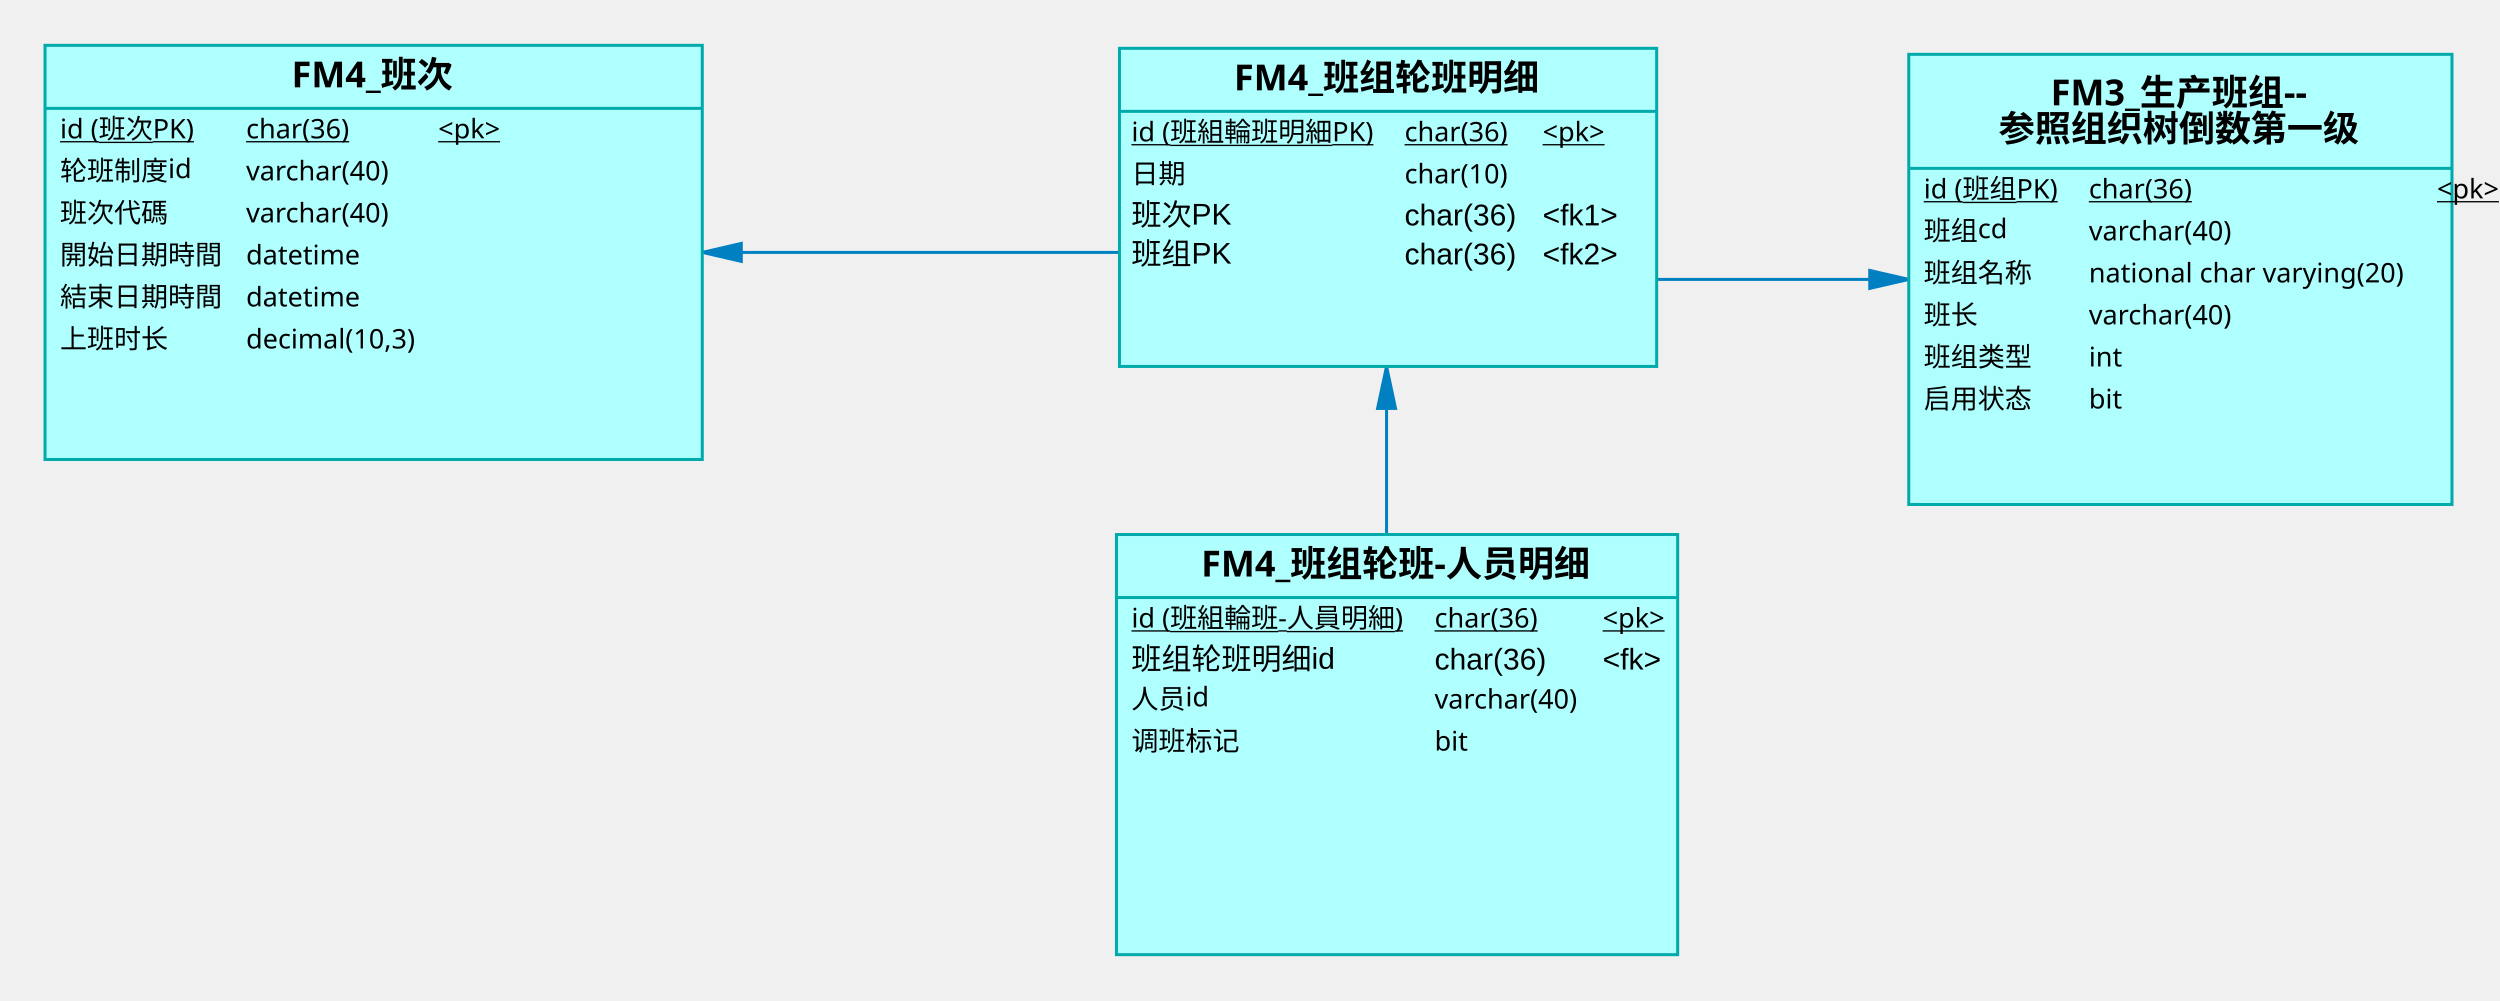
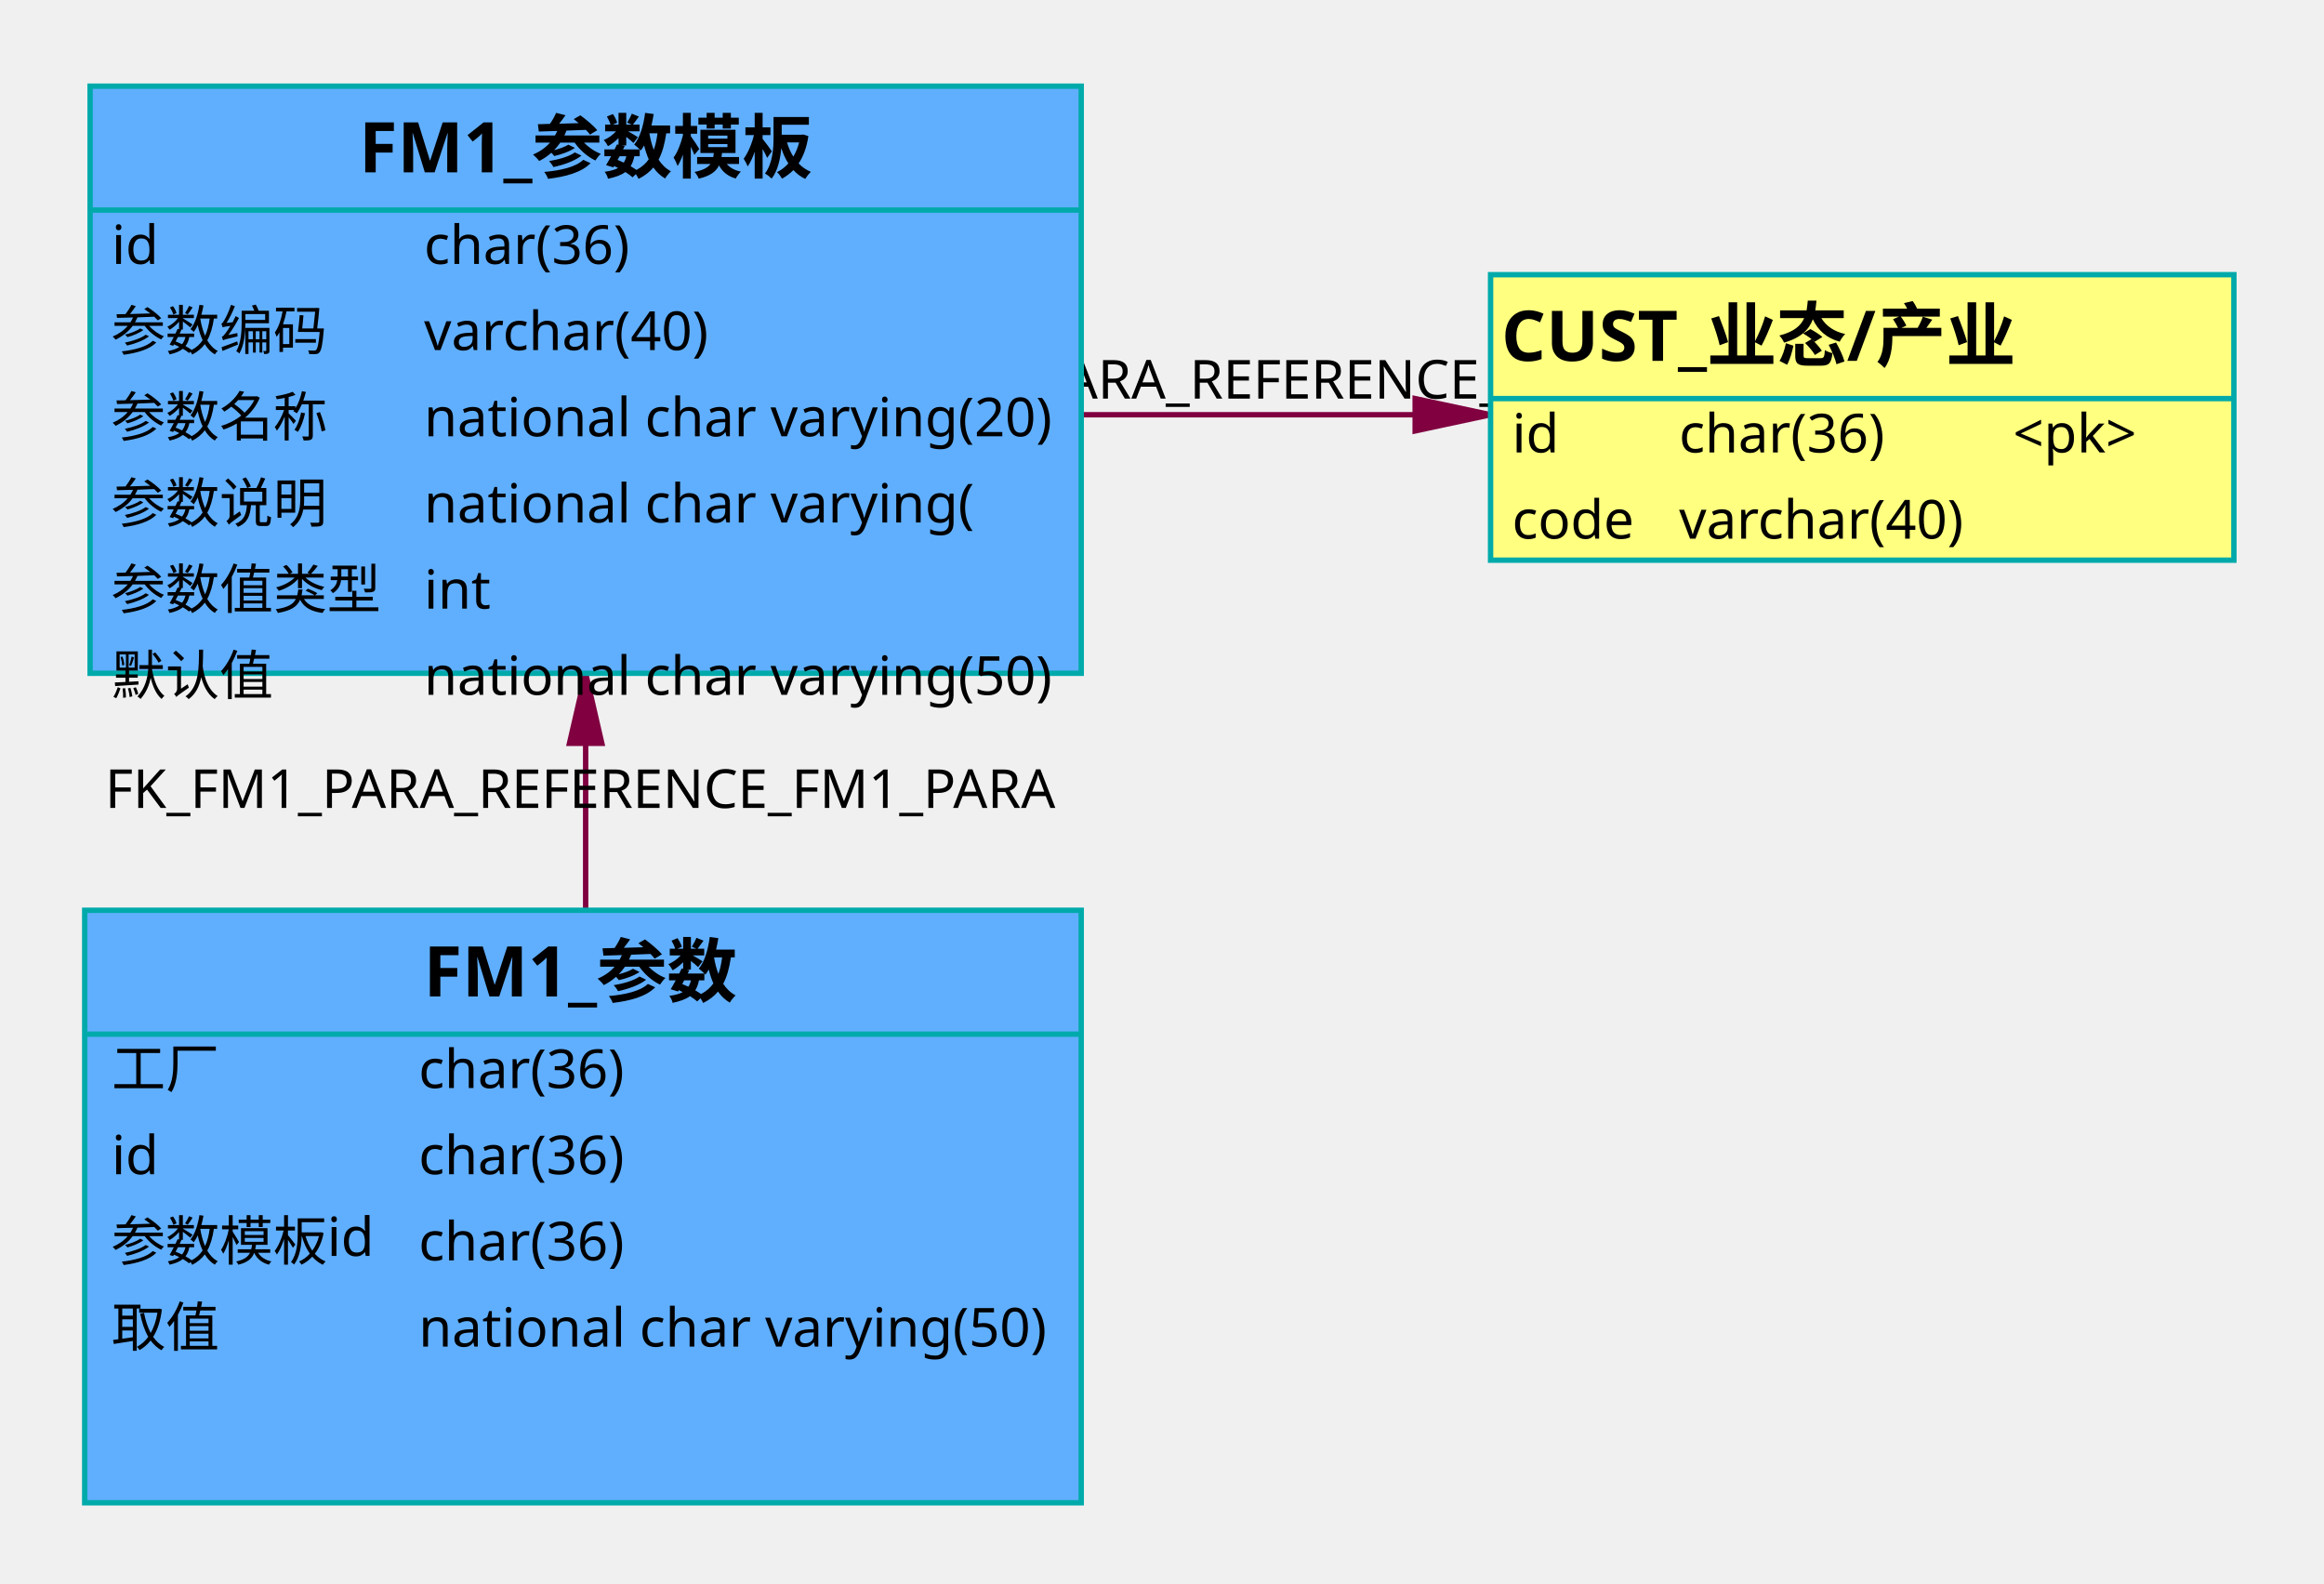
- <svg xmlns="http://www.w3.org/2000/svg" xmlns:xlink="http://www.w3.org/1999/xlink" width="220mm" height="88mm" version="1.1" viewBox="0 0 833 333">
-   <polyline fill="none" points="373,84 234,84" stroke="#0080c0" stroke-width="1" />
-   <polygon fill="#0080c0" points="234,84 247,81 247,87" stroke="#0080c0" stroke-width="1" stroke-linejoin="miter" />
-   <polyline fill="none" points="552,93 636,93" stroke="#0080c0" stroke-width="1" />
-   <polygon fill="#0080c0" points="636,93 623,96 623,90" stroke="#0080c0" stroke-width="1" stroke-linejoin="miter" />
-   <polyline fill="none" points="462,178 462,122" stroke="#0080c0" stroke-width="1" />
-   <polygon fill="#0080c0" points="462,122 465,136 459,136" stroke="#0080c0" stroke-width="1" stroke-linejoin="miter" />
-   <a target="_parent" xlink:href="Fact11.htm#152">
-     <rect x="15" y="15" fill="#ffffff" width="0" height="0" stroke="none" stroke-width="0" />
-     <rect x="15" y="15" fill="#b0ffff" width="219" height="138" stroke="#00aaaa" stroke-width="1" />
-     <text x="124" y="29" fill="#000000" font-size="12" font-family="'Arial Unicode MS','微软雅黑'" font-weight="bold" text-anchor="middle">FM4_班次</text>
-     <line x1="15" x2="234" y1="36" y2="36" stroke="#00aaaa" stroke-width="1" />
-     <text x="20" y="46" fill="#000000" font-size="9" font-family="'Arial Unicode MS','微软雅黑'" text-anchor="start" text-decoration="underline">id (班次PK)</text>
-     <text x="20" y="60" fill="#000000" font-size="9" font-family="'Arial Unicode MS','微软雅黑'" text-anchor="start">轮班制度id</text>
-     <text x="20" y="74" fill="#000000" font-size="9" font-family="'Arial Unicode MS','微软雅黑'" text-anchor="start">班次代碼</text>
-     <text x="20" y="88" fill="#000000" font-size="9" font-family="'Arial Unicode MS','微软雅黑'" text-anchor="start">開始日期時間</text>
-     <text x="20" y="102" fill="#000000" font-size="9" font-family="'Arial Unicode MS','微软雅黑'" text-anchor="start">結束日期時間</text>
-     <text x="20" y="116" fill="#000000" font-size="9" font-family="'Arial Unicode MS','微软雅黑'" text-anchor="start">上班时长</text>
-     <text x="82" y="46" fill="#000000" font-size="9" font-family="'Arial Unicode MS','微软雅黑'" text-anchor="start" text-decoration="underline">char(36)</text>
-     <text x="82" y="60" fill="#000000" font-size="9" font-family="'Arial Unicode MS','微软雅黑'" text-anchor="start">varchar(40)</text>
-     <text x="82" y="74" fill="#000000" font-size="9" font-family="'Arial Unicode MS','微软雅黑'" text-anchor="start">varchar(40)</text>
-     <text x="82" y="88" fill="#000000" font-size="9" font-family="'Arial Unicode MS','微软雅黑'" text-anchor="start">datetime</text>
-     <text x="82" y="102" fill="#000000" font-size="9" font-family="'Arial Unicode MS','微软雅黑'" text-anchor="start">datetime</text>
-     <text x="82" y="116" fill="#000000" font-size="9" font-family="'Arial Unicode MS','微软雅黑'" text-anchor="start">decimal(10,3)</text>
-     <text x="146" y="46" fill="#000000" font-size="9" font-family="'Arial Unicode MS','微软雅黑'" text-anchor="start" text-decoration="underline">&lt;pk&gt;</text>
+ <svg xmlns="http://www.w3.org/2000/svg" xmlns:xlink="http://www.w3.org/1999/xlink" width="113mm" height="77mm" version="1.1" viewBox="0 0 430 294">
+   <a target="_parent" xlink:href="Fact61.htm#129">
+     <polyline fill="none" points="200,77 276,77" stroke="#800040" stroke-width="1" />
+     <polygon fill="#800040" points="276,77 262,80 262,74" stroke="#800040" stroke-width="1" stroke-linejoin="miter" />
+     <text x="237" y="74" fill="#000000" font-size="10" font-family="'Arial Unicode MS','新宋体'" text-anchor="middle">FK_FM1_PARA_REFERENCE_CUST_BIZ</text>
  </a>
-   <a target="_parent" xlink:href="Fact13.htm#248">
-     <rect x="373" y="16" fill="#ffffff" width="0" height="0" stroke="none" stroke-width="0" />
-     <rect x="373" y="16" fill="#b0ffff" width="179" height="106" stroke="#00aaaa" stroke-width="1" />
-     <text x="462" y="30" fill="#000000" font-size="12" font-family="'Arial Unicode MS','微软雅黑'" font-weight="bold" text-anchor="middle">FM4_班组轮班明细</text>
-     <line x1="373" x2="552" y1="37" y2="37" stroke="#00aaaa" stroke-width="1" />
-     <text x="377" y="47" fill="#000000" font-size="9" font-family="'Arial Unicode MS','微软雅黑'" text-anchor="start" text-decoration="underline">id (班組輪班明細PK)</text>
-     <text x="377" y="61" fill="#000000" font-size="9" font-family="'Arial Unicode MS','微软雅黑'" text-anchor="start">日期</text>
-     <text x="377" y="75" fill="#000000" font-size="10" font-family="'Arial Unicode MS','Arial'" text-anchor="start">班次PK</text>
-     <text x="377" y="88" fill="#000000" font-size="10" font-family="'Arial Unicode MS','Arial'" text-anchor="start">班组PK</text>
-     <text x="468" y="47" fill="#000000" font-size="9" font-family="'Arial Unicode MS','微软雅黑'" text-anchor="start" text-decoration="underline">char(36)</text>
-     <text x="468" y="61" fill="#000000" font-size="9" font-family="'Arial Unicode MS','微软雅黑'" text-anchor="start">char(10)</text>
-     <text x="468" y="75" fill="#000000" font-size="10" font-family="'Arial Unicode MS','Arial'" text-anchor="start">char(36)</text>
-     <text x="468" y="88" fill="#000000" font-size="10" font-family="'Arial Unicode MS','Arial'" text-anchor="start">char(36)</text>
-     <text x="514" y="47" fill="#000000" font-size="9" font-family="'Arial Unicode MS','微软雅黑'" text-anchor="start" text-decoration="underline">&lt;pk&gt;</text>
-     <text x="514" y="75" fill="#000000" font-size="10" font-family="'Arial Unicode MS','Arial'" text-anchor="start">&lt;fk1&gt;</text>
-     <text x="514" y="88" fill="#000000" font-size="10" font-family="'Arial Unicode MS','Arial'" text-anchor="start">&lt;fk2&gt;</text>
+   <a target="_parent" xlink:href="Fact62.htm#135">
+     <polyline fill="none" points="108,169 108,125" stroke="#800040" stroke-width="1" />
+     <polygon fill="#800040" points="108,125 111,138 105,138" stroke="#800040" stroke-width="1" stroke-linejoin="miter" />
+     <text x="107" y="150" fill="#000000" font-size="10" font-family="'Arial Unicode MS','新宋体'" text-anchor="middle">FK_FM1_PARA_REFERENCE_FM1_PARA</text>
  </a>
-   <a target="_parent" xlink:href="Fact12.htm#206">
-     <rect x="372" y="178" fill="#ffffff" width="0" height="0" stroke="none" stroke-width="0" />
-     <rect x="372" y="178" fill="#b0ffff" width="187" height="140" stroke="#00aaaa" stroke-width="1" />
-     <text x="465" y="192" fill="#000000" font-size="12" font-family="'Arial Unicode MS','微软雅黑'" font-weight="bold" text-anchor="middle">FM4_班组轮班-人员明细</text>
-     <line x1="372" x2="559" y1="199" y2="199" stroke="#00aaaa" stroke-width="1" />
-     <text x="377" y="209" fill="#000000" font-size="9" font-family="'Arial Unicode MS','微软雅黑'" text-anchor="start" text-decoration="underline">id (班組輪班-人員明細)</text>
-     <text x="377" y="223" fill="#000000" font-size="10" font-family="'Arial Unicode MS','Arial'" text-anchor="start">班组轮班明细id</text>
-     <text x="377" y="236" fill="#000000" font-size="9" font-family="'Arial Unicode MS','微软雅黑'" text-anchor="start">人员id</text>
-     <text x="377" y="250" fill="#000000" font-size="9" font-family="'Arial Unicode MS','微软雅黑'" text-anchor="start">调班标记</text>
-     <text x="478" y="209" fill="#000000" font-size="9" font-family="'Arial Unicode MS','微软雅黑'" text-anchor="start" text-decoration="underline">char(36)</text>
-     <text x="478" y="223" fill="#000000" font-size="10" font-family="'Arial Unicode MS','Arial'" text-anchor="start">char(36)</text>
-     <text x="478" y="236" fill="#000000" font-size="9" font-family="'Arial Unicode MS','微软雅黑'" text-anchor="start">varchar(40)</text>
-     <text x="478" y="250" fill="#000000" font-size="9" font-family="'Arial Unicode MS','微软雅黑'" text-anchor="start">bit</text>
-     <text x="534" y="209" fill="#000000" font-size="9" font-family="'Arial Unicode MS','微软雅黑'" text-anchor="start" text-decoration="underline">&lt;pk&gt;</text>
-     <text x="534" y="223" fill="#000000" font-size="10" font-family="'Arial Unicode MS','Arial'" text-anchor="start">&lt;fk&gt;</text>
+   <a target="_parent" xlink:href="Fact21.htm#358">
+     <rect x="16" y="16" fill="#ffffff" width="0" height="0" stroke="none" stroke-width="0" />
+     <rect x="16" y="16" fill="#60afff" width="184" height="109" stroke="#00aaaa" stroke-width="1" />
+     <text x="108" y="32" fill="#000000" font-size="13" font-family="'Arial Unicode MS','微软雅黑'" font-weight="bold" text-anchor="middle">FM1_参数模板</text>
+     <line x1="16" x2="200" y1="39" y2="39" stroke="#00aaaa" stroke-width="1" />
+     <text x="20" y="49" fill="#000000" font-size="10" font-family="'Arial Unicode MS','微软雅黑'" text-anchor="start">id</text>
+     <text x="20" y="65" fill="#000000" font-size="10" font-family="'Arial Unicode MS','微软雅黑'" text-anchor="start">参数编码</text>
+     <text x="20" y="81" fill="#000000" font-size="10" font-family="'Arial Unicode MS','微软雅黑'" text-anchor="start">参数名称</text>
+     <text x="20" y="97" fill="#000000" font-size="10" font-family="'Arial Unicode MS','微软雅黑'" text-anchor="start">参数说明</text>
+     <text x="20" y="113" fill="#000000" font-size="10" font-family="'Arial Unicode MS','微软雅黑'" text-anchor="start">参数值类型</text>
+     <text x="20" y="129" fill="#000000" font-size="10" font-family="'Arial Unicode MS','微软雅黑'" text-anchor="start">默认值</text>
+     <text x="78" y="49" fill="#000000" font-size="10" font-family="'Arial Unicode MS','微软雅黑'" text-anchor="start">char(36)</text>
+     <text x="78" y="65" fill="#000000" font-size="10" font-family="'Arial Unicode MS','微软雅黑'" text-anchor="start">varchar(40)</text>
+     <text x="78" y="81" fill="#000000" font-size="10" font-family="'Arial Unicode MS','微软雅黑'" text-anchor="start">national char varying(20)</text>
+     <text x="78" y="97" fill="#000000" font-size="10" font-family="'Arial Unicode MS','微软雅黑'" text-anchor="start">national char varying(</text>
+     <text x="78" y="113" fill="#000000" font-size="10" font-family="'Arial Unicode MS','微软雅黑'" text-anchor="start">int</text>
+     <text x="78" y="129" fill="#000000" font-size="10" font-family="'Arial Unicode MS','微软雅黑'" text-anchor="start">national char varying(50)</text>
  </a>
-   <a target="_parent" xlink:href="Fact10.htm#98">
-     <rect x="636" y="18" fill="#ffffff" width="0" height="0" stroke="none" stroke-width="0" />
-     <rect x="636" y="18" fill="#b0ffff" width="181" height="150" stroke="#00aaaa" stroke-width="1" />
-     <text x="726" y="35" fill="#000000" font-size="12" font-family="'Arial Unicode MS','微软雅黑'" font-weight="bold" text-anchor="middle">FM3_生产班组--</text>
-     <text x="726" y="47" fill="#000000" font-size="12" font-family="'Arial Unicode MS','微软雅黑'" font-weight="bold" text-anchor="middle">参照组织树倒数第一级</text>
-     <line x1="636" x2="817" y1="56" y2="56" stroke="#00aaaa" stroke-width="1" />
-     <text x="641" y="66" fill="#000000" font-size="9" font-family="'Arial Unicode MS','微软雅黑'" text-anchor="start" text-decoration="underline">id (班组PK)</text>
-     <text x="641" y="80" fill="#000000" font-size="9" font-family="'Arial Unicode MS','微软雅黑'" text-anchor="start">班组cd</text>
-     <text x="641" y="94" fill="#000000" font-size="9" font-family="'Arial Unicode MS','微软雅黑'" text-anchor="start">班组名称</text>
-     <text x="641" y="108" fill="#000000" font-size="9" font-family="'Arial Unicode MS','微软雅黑'" text-anchor="start">班长</text>
-     <text x="641" y="122" fill="#000000" font-size="9" font-family="'Arial Unicode MS','微软雅黑'" text-anchor="start">班组类型</text>
-     <text x="641" y="136" fill="#000000" font-size="9" font-family="'Arial Unicode MS','微软雅黑'" text-anchor="start">启用状态</text>
-     <text x="696" y="66" fill="#000000" font-size="9" font-family="'Arial Unicode MS','微软雅黑'" text-anchor="start" text-decoration="underline">char(36)</text>
-     <text x="696" y="80" fill="#000000" font-size="9" font-family="'Arial Unicode MS','微软雅黑'" text-anchor="start">varchar(40)</text>
-     <text x="696" y="94" fill="#000000" font-size="9" font-family="'Arial Unicode MS','微软雅黑'" text-anchor="start">national char varying(20)</text>
-     <text x="696" y="108" fill="#000000" font-size="9" font-family="'Arial Unicode MS','微软雅黑'" text-anchor="start">varchar(40)</text>
-     <text x="696" y="122" fill="#000000" font-size="9" font-family="'Arial Unicode MS','微软雅黑'" text-anchor="start">int</text>
-     <text x="696" y="136" fill="#000000" font-size="9" font-family="'Arial Unicode MS','微软雅黑'" text-anchor="start">bit</text>
-     <text x="812" y="66" fill="#000000" font-size="9" font-family="'Arial Unicode MS','微软雅黑'" text-anchor="start" text-decoration="underline">&lt;pk&gt;</text>
+   <a target="_parent" xlink:href="Fact20.htm#316">
+     <rect x="15" y="169" fill="#ffffff" width="0" height="0" stroke="none" stroke-width="0" />
+     <rect x="15" y="169" fill="#60afff" width="185" height="110" stroke="#00aaaa" stroke-width="1" />
+     <text x="107" y="185" fill="#000000" font-size="13" font-family="'Arial Unicode MS','微软雅黑'" font-weight="bold" text-anchor="middle">FM1_参数</text>
+     <line x1="15" x2="200" y1="192" y2="192" stroke="#00aaaa" stroke-width="1" />
+     <text x="20" y="202" fill="#000000" font-size="10" font-family="'Arial Unicode MS','微软雅黑'" text-anchor="start">工厂</text>
+     <text x="20" y="218" fill="#000000" font-size="10" font-family="'Arial Unicode MS','微软雅黑'" text-anchor="start">id</text>
+     <text x="20" y="234" fill="#000000" font-size="10" font-family="'Arial Unicode MS','微软雅黑'" text-anchor="start">参数模板id</text>
+     <text x="20" y="250" fill="#000000" font-size="10" font-family="'Arial Unicode MS','微软雅黑'" text-anchor="start">取值</text>
+     <text x="77" y="202" fill="#000000" font-size="10" font-family="'Arial Unicode MS','微软雅黑'" text-anchor="start">char(36)</text>
+     <text x="77" y="218" fill="#000000" font-size="10" font-family="'Arial Unicode MS','微软雅黑'" text-anchor="start">char(36)</text>
+     <text x="77" y="234" fill="#000000" font-size="10" font-family="'Arial Unicode MS','微软雅黑'" text-anchor="start">char(36)</text>
+     <text x="77" y="250" fill="#000000" font-size="10" font-family="'Arial Unicode MS','微软雅黑'" text-anchor="start">national char varying(50)</text>
+   </a>
+   <a target="_parent" xlink:href="Fact13.htm#14">
+     <rect x="276" y="51" fill="#ffffff" width="0" height="0" stroke="none" stroke-width="0" />
+     <rect x="276" y="51" fill="#ffff80" width="138" height="53" stroke="#00aaaa" stroke-width="1" />
+     <text x="278" y="67" fill="#000000" font-size="13" font-family="'Arial Unicode MS','微软雅黑'" font-weight="bold" text-anchor="start">CUST_业态/产业</text>
+     <line x1="276" x2="414" y1="74" y2="74" stroke="#00aaaa" stroke-width="1" />
+     <text x="280" y="84" fill="#000000" font-size="10" font-family="'Arial Unicode MS','微软雅黑'" text-anchor="start">id</text>
+     <text x="280" y="100" fill="#000000" font-size="10" font-family="'Arial Unicode MS','微软雅黑'" text-anchor="start">code</text>
+     <text x="311" y="84" fill="#000000" font-size="10" font-family="'Arial Unicode MS','微软雅黑'" text-anchor="start">char(36)</text>
+     <text x="311" y="100" fill="#000000" font-size="10" font-family="'Arial Unicode MS','微软雅黑'" text-anchor="start">varchar(40)</text>
+     <text x="373" y="84" fill="#000000" font-size="10" font-family="'Arial Unicode MS','微软雅黑'" text-anchor="start">&lt;pk&gt;</text>
  </a>
</svg>
